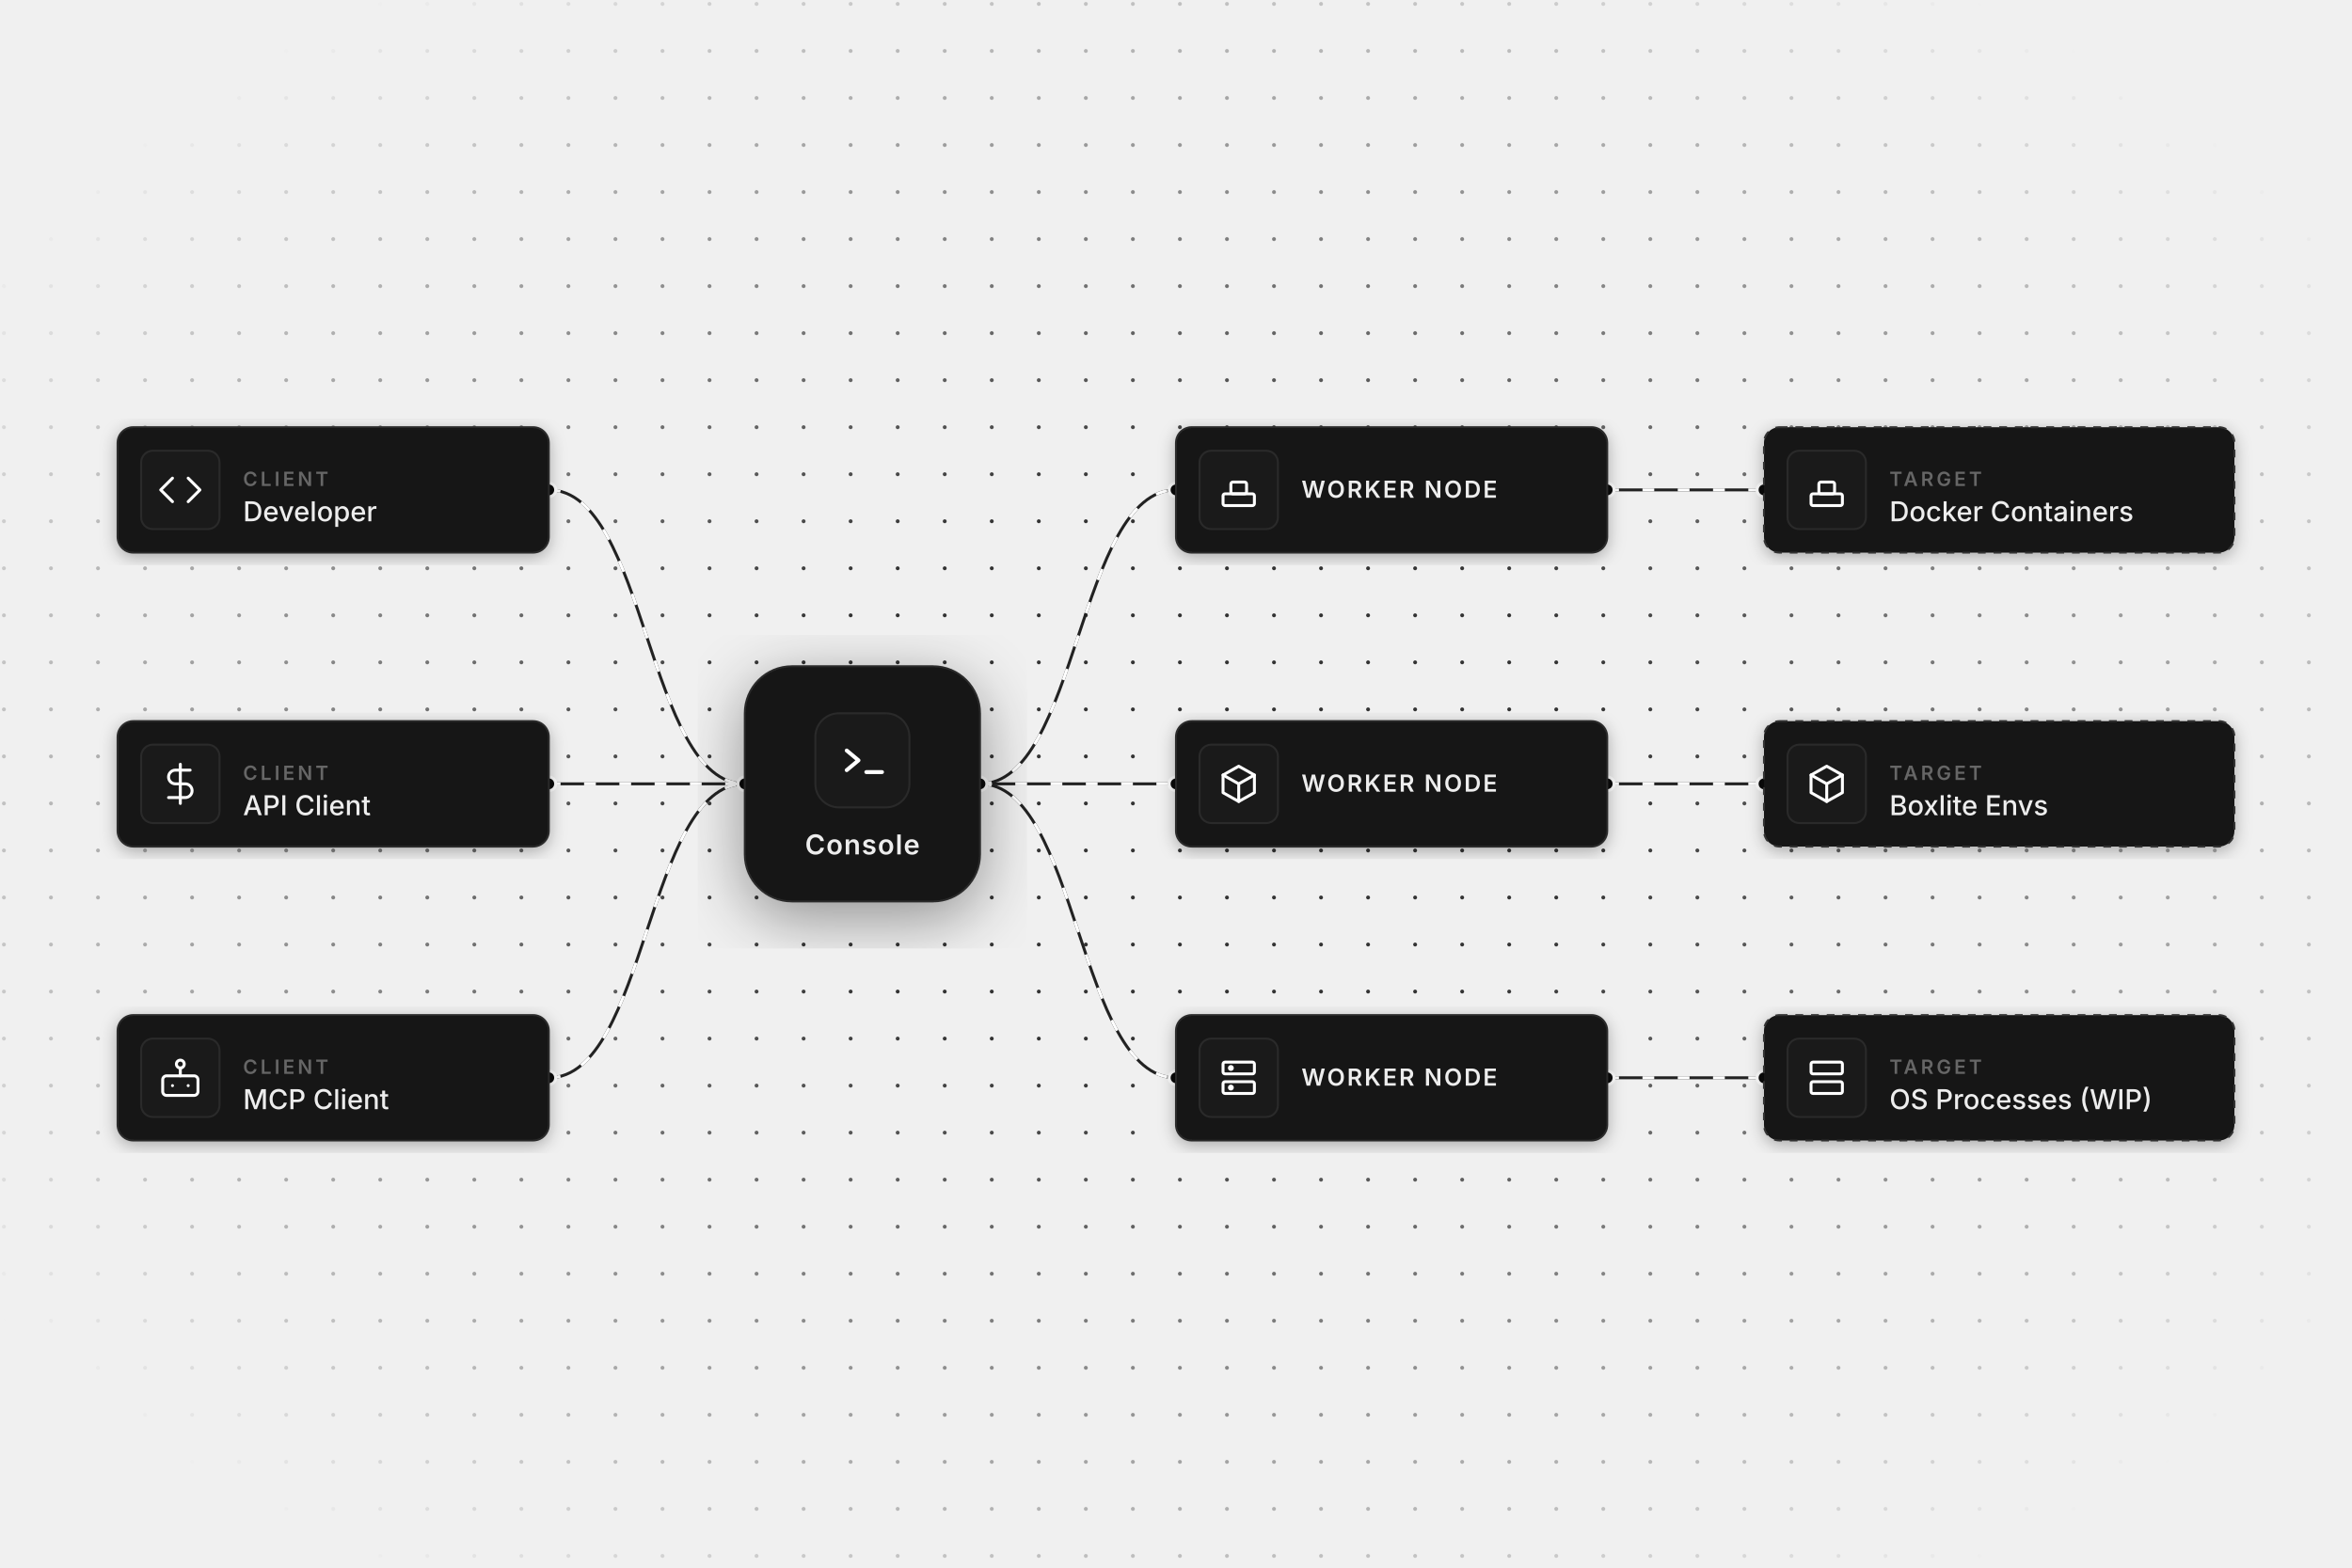
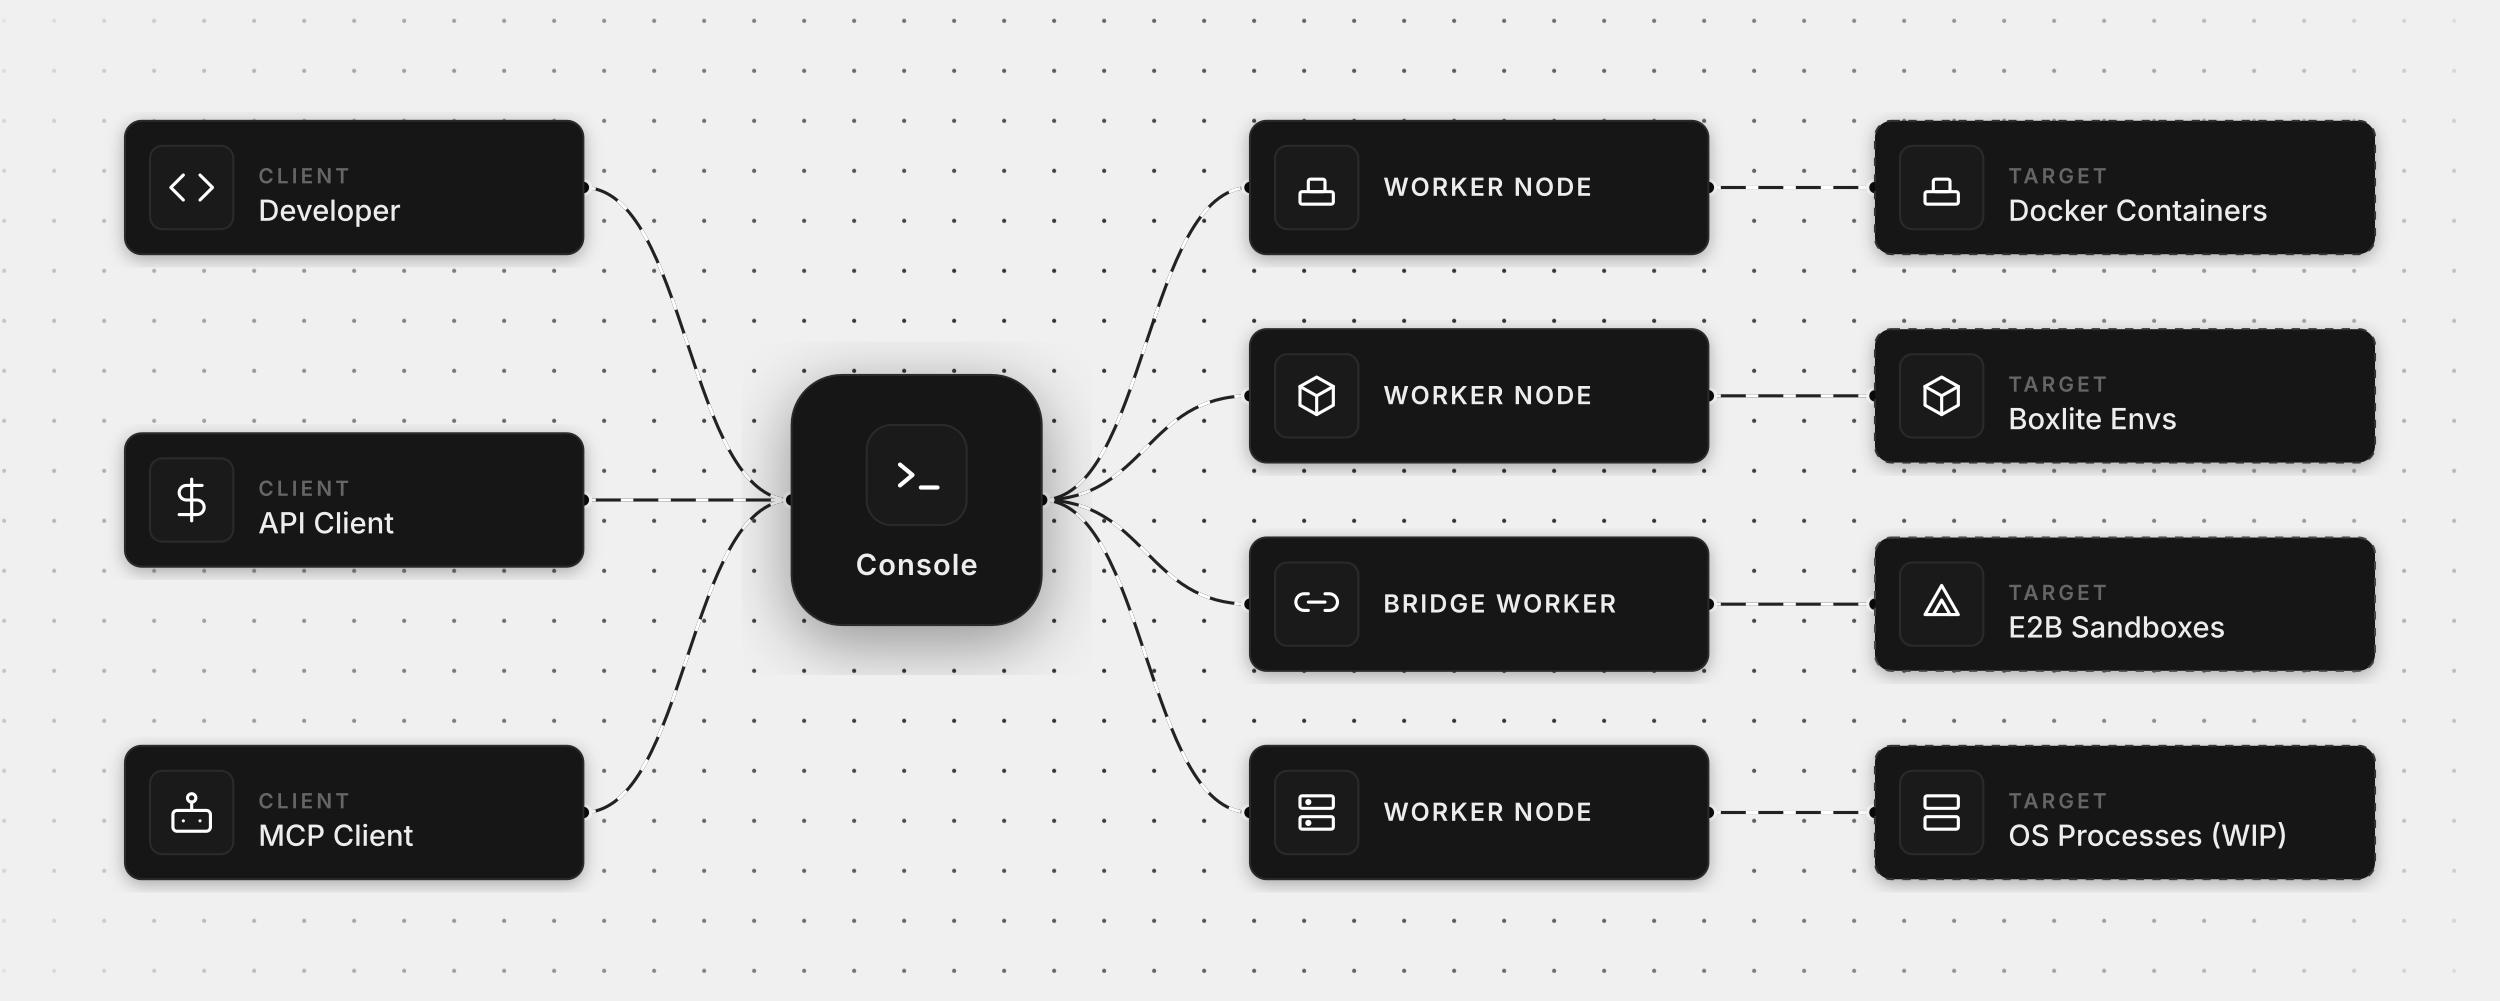
- <svg xmlns="http://www.w3.org/2000/svg" viewBox="0 0 1200 800" width="100%" height="100%" style="background-color: #0A0A0A; font-family: 'Geist', 'Inter', -apple-system, BlinkMacSystemFont, 'Segoe UI', Roboto, sans-serif;">
+ <svg xmlns="http://www.w3.org/2000/svg" viewBox="0 160 1200 480" width="100%" height="100%" style="background-color: #0A0A0A; font-family: 'Geist', 'Inter', -apple-system, BlinkMacSystemFont, 'Segoe UI', Roboto, sans-serif;">
  <defs>
    <pattern id="dot-grid" x="0" y="0" width="24" height="24" patternUnits="userSpaceOnUse">
      <circle cx="2" cy="2" r="1" fill="#333333" />
    </pattern>
    <filter id="shadow-sm" x="-10%" y="-10%" width="120%" height="120%">
      <feDropShadow dx="0" dy="2" stdDeviation="4" flood-color="#000000" flood-opacity="0.3" />
    </filter>
    <filter id="shadow-lg" x="-20%" y="-20%" width="140%" height="140%">
      <feDropShadow dx="0" dy="8" stdDeviation="16" flood-color="#000000" flood-opacity="0.4" />
    </filter>
    <path id="p1" d="M 280 250 C 330 250, 330 400, 380 400" />
    <path id="p2" d="M 280 400 L 380 400" />
    <path id="p3" d="M 280 550 C 330 550, 330 400, 380 400" />
    <path id="p4" d="M 500 400 C 550 400, 550 250, 600 250" />
-     <path id="p5" d="M 500 400 L 600 400" />
-     <path id="p6" d="M 500 400 C 550 400, 550 550, 600 550" />
-     <path id="p7" d="M 820 250 L 900 250" />
-     <path id="p8" d="M 820 400 L 900 400" />
-     <path id="p9" d="M 820 550 L 900 550" />
+     <path id="p5" d="M 500 400 C 550 400, 550 350, 600 350" />
+     <path id="p6" d="M 500 400 C 550 400, 550 450, 600 450" />
+     <path id="p7" d="M 500 400 C 550 400, 550 550, 600 550" />
+     <path id="p8" d="M 820 250 L 900 250" />
+     <path id="p9" d="M 820 350 L 900 350" />
+     <path id="p10" d="M 820 450 L 900 450" />
+     <path id="p11" d="M 820 550 L 900 550" />
    <radialGradient id="fade-gradient" cx="50%" cy="50%" r="60%">
      <stop offset="30%" stop-color="white" stop-opacity="1" />
      <stop offset="100%" stop-color="white" stop-opacity="0" />
    </radialGradient>
    <mask id="dot-mask">
      <rect width="1200" height="800" fill="url(#fade-gradient)" />
    </mask>
  </defs>
  <rect width="1200" height="800" fill="url(#dot-grid)" mask="url(#dot-mask)" />
  <g id="data-flow">
    <g stroke="#222222" stroke-width="1.5" fill="none">
      <use href="#p1" />
      <use href="#p2" />
      <use href="#p3" />
      <use href="#p4" />
      <use href="#p5" />
      <use href="#p6" />
      <use href="#p7" />
      <use href="#p8" />
      <use href="#p9" />
+       <use href="#p10" />
+       <use href="#p11" />
    </g>
    <g stroke="#FFFFFF" stroke-width="1.5" stroke-dasharray="6 12" fill="none">
      <use href="#p1">
        <animate attributeName="stroke-dashoffset" from="18" to="0" dur="1s" repeatCount="indefinite" calcMode="linear" />
      </use>
      <use href="#p2">
        <animate attributeName="stroke-dashoffset" from="18" to="0" dur="1s" repeatCount="indefinite" calcMode="linear" />
      </use>
      <use href="#p3">
        <animate attributeName="stroke-dashoffset" from="18" to="0" dur="1s" repeatCount="indefinite" calcMode="linear" />
      </use>
      <use href="#p4">
        <animate attributeName="stroke-dashoffset" from="18" to="0" dur="1s" repeatCount="indefinite" calcMode="linear" />
      </use>
      <use href="#p5">
        <animate attributeName="stroke-dashoffset" from="18" to="0" dur="1s" repeatCount="indefinite" calcMode="linear" />
      </use>
      <use href="#p6">
        <animate attributeName="stroke-dashoffset" from="18" to="0" dur="1s" repeatCount="indefinite" calcMode="linear" />
      </use>
      <use href="#p7">
        <animate attributeName="stroke-dashoffset" from="18" to="0" dur="1s" repeatCount="indefinite" calcMode="linear" />
      </use>
      <use href="#p8">
        <animate attributeName="stroke-dashoffset" from="18" to="0" dur="1s" repeatCount="indefinite" calcMode="linear" />
      </use>
      <use href="#p9">
+         <animate attributeName="stroke-dashoffset" from="18" to="0" dur="1s" repeatCount="indefinite" calcMode="linear" />
+       </use>
+       <use href="#p10">
+         <animate attributeName="stroke-dashoffset" from="18" to="0" dur="1s" repeatCount="indefinite" calcMode="linear" />
+       </use>
+       <use href="#p11">
        <animate attributeName="stroke-dashoffset" from="18" to="0" dur="1s" repeatCount="indefinite" calcMode="linear" />
      </use>
    </g>
  </g>
  <g id="anchors" fill="#0A0A0A" stroke="#FFFFFF" stroke-width="1.5">
    <circle cx="280" cy="250" r="3.5" />
    <circle cx="280" cy="400" r="3.5" />
    <circle cx="280" cy="550" r="3.5" />
    <circle cx="380" cy="400" r="3.5" />
    <circle cx="500" cy="400" r="3.5" />
    <circle cx="600" cy="250" r="3.5" />
-     <circle cx="600" cy="400" r="3.5" />
+     <circle cx="600" cy="350" r="3.5" />
+     <circle cx="600" cy="450" r="3.5" />
    <circle cx="600" cy="550" r="3.5" />
    <circle cx="820" cy="250" r="3.5" />
-     <circle cx="820" cy="400" r="3.5" />
+     <circle cx="820" cy="350" r="3.5" />
+     <circle cx="820" cy="450" r="3.5" />
    <circle cx="820" cy="550" r="3.5" />
    <circle cx="900" cy="250" r="3.5" />
-     <circle cx="900" cy="400" r="3.5" />
+     <circle cx="900" cy="350" r="3.5" />
+     <circle cx="900" cy="450" r="3.5" />
    <circle cx="900" cy="550" r="3.5" />
  </g>
  <g id="clients" transform="translate(60, 0)">
    <g transform="translate(0, 218)">
      <rect width="220" height="64" rx="8" fill="#141414" stroke="#2A2A2A" stroke-width="1" filter="url(#shadow-sm)" />
      <rect x="12" y="12" width="40" height="40" rx="6" fill="#1A1A1A" stroke="#2A2A2A" stroke-width="1" />
      <svg x="20" y="20" width="24" height="24" viewBox="0 0 24 24" fill="none" stroke="#FFFFFF" stroke-width="1.5" stroke-linecap="round" stroke-linejoin="round">
        <polyline points="16 18 22 12 16 6" />
        <polyline points="8 6 2 12 8 18" />
      </svg>
      <text x="64" y="30" font-size="10" font-weight="600" fill="#666666" letter-spacing="1.5">CLIENT</text>
      <text x="64" y="48" font-size="14" font-weight="500" fill="#EDEDED">Developer</text>
    </g>
    <g transform="translate(0, 368)">
      <rect width="220" height="64" rx="8" fill="#141414" stroke="#2A2A2A" stroke-width="1" filter="url(#shadow-sm)" />
      <rect x="12" y="12" width="40" height="40" rx="6" fill="#1A1A1A" stroke="#2A2A2A" stroke-width="1" />
      <svg x="20" y="20" width="24" height="24" viewBox="0 0 24 24" fill="none" stroke="#FFFFFF" stroke-width="1.5" stroke-linecap="round" stroke-linejoin="round">
        <path d="M12 2v20" />
        <path d="M17 5H9.5a3.5 3.5 0 0 0 0 7h5a3.5 3.5 0 0 1 0 7H6" />
      </svg>
      <text x="64" y="30" font-size="10" font-weight="600" fill="#666666" letter-spacing="1.5">CLIENT</text>
      <text x="64" y="48" font-size="14" font-weight="500" fill="#EDEDED">API Client</text>
    </g>
    <g transform="translate(0, 518)">
      <rect width="220" height="64" rx="8" fill="#141414" stroke="#2A2A2A" stroke-width="1" filter="url(#shadow-sm)" />
      <rect x="12" y="12" width="40" height="40" rx="6" fill="#1A1A1A" stroke="#2A2A2A" stroke-width="1" />
      <svg x="20" y="20" width="24" height="24" viewBox="0 0 24 24" fill="none" stroke="#FFFFFF" stroke-width="1.5" stroke-linecap="round" stroke-linejoin="round">
        <rect x="3" y="11" width="18" height="10" rx="2" />
        <circle cx="12" cy="5" r="2" />
        <path d="M12 7v4" />
        <line x1="8" y1="16" x2="8.01" y2="16" />
        <line x1="16" y1="16" x2="16.01" y2="16" />
      </svg>
      <text x="64" y="30" font-size="10" font-weight="600" fill="#666666" letter-spacing="1.5">CLIENT</text>
      <text x="64" y="48" font-size="14" font-weight="500" fill="#EDEDED">MCP Client</text>
    </g>
  </g>
  <g id="console-hub" transform="translate(440, 400)">
    <rect x="-60" y="-60" width="120" height="120" rx="24" fill="#141414" stroke="#2A2A2A" stroke-width="1" filter="url(#shadow-lg)" />
    <rect x="-24" y="-36" width="48" height="48" rx="12" fill="#1A1A1A" stroke="#2A2A2A" stroke-width="1" />
    <g transform="translate(0, -12)">
      <path d="M -8 -5 L -2 0 L -8 5" fill="none" stroke="#FFFFFF" stroke-width="2" stroke-linecap="round" stroke-linejoin="round" />
      <line x1="2" y1="6" x2="10" y2="6" fill="none" stroke="#FFFFFF" stroke-width="2" stroke-linecap="round" />
    </g>
    <text x="0" y="36" text-anchor="middle" font-size="14" font-weight="600" fill="#EDEDED" letter-spacing="0.5">Console</text>
  </g>
  <g id="workers" transform="translate(600, 0)">
    <g transform="translate(0, 218)">
      <rect width="220" height="64" rx="8" fill="#141414" stroke="#2A2A2A" stroke-width="1" filter="url(#shadow-sm)" />
      <rect x="12" y="12" width="40" height="40" rx="6" fill="#1A1A1A" stroke="#2A2A2A" stroke-width="1" />
      <svg x="20" y="20" width="24" height="24" viewBox="0 0 24 24" fill="none" stroke="#FFFFFF" stroke-width="1.5" stroke-linecap="round" stroke-linejoin="round">
        <rect x="4" y="14" width="16" height="6" rx="1" />
        <rect x="8" y="8" width="8" height="6" rx="1" />
      </svg>
      <text x="64" y="36" font-size="12" font-weight="600" fill="#EDEDED" letter-spacing="1">WORKER NODE</text>
    </g>
-     <g transform="translate(0, 368)">
+     <g transform="translate(0, 318)">
      <rect width="220" height="64" rx="8" fill="#141414" stroke="#2A2A2A" stroke-width="1" filter="url(#shadow-sm)" />
      <rect x="12" y="12" width="40" height="40" rx="6" fill="#1A1A1A" stroke="#2A2A2A" stroke-width="1" />
      <svg x="20" y="20" width="24" height="24" viewBox="0 0 24 24" fill="none" stroke="#FFFFFF" stroke-width="1.5" stroke-linecap="round" stroke-linejoin="round">
        <path d="M12 3l8 4.5v9L12 21l-8-4.5v-9L12 3z" />
        <path d="M12 12l8-4.5M12 12v9M12 12L4 7.5" />
      </svg>
      <text x="64" y="36" font-size="12" font-weight="600" fill="#EDEDED" letter-spacing="1">WORKER NODE</text>
+     </g>
+     <g transform="translate(0, 418)">
+       <rect width="220" height="64" rx="8" fill="#141414" stroke="#2A2A2A" stroke-width="1" filter="url(#shadow-sm)" />
+       <rect x="12" y="12" width="40" height="40" rx="6" fill="#1A1A1A" stroke="#2A2A2A" stroke-width="1" />
+       <svg x="20" y="20" width="24" height="24" viewBox="0 0 24 24" fill="none" stroke="#FFFFFF" stroke-width="1.5" stroke-linecap="round" stroke-linejoin="round">
+         <path d="M8 7H6a4 4 0 0 0 0 8h2" />
+         <path d="M16 7h2a4 4 0 0 1 0 8h-2" />
+         <path d="M8 11h8" />
+       </svg>
+       <text x="64" y="36" font-size="12" font-weight="600" fill="#EDEDED" letter-spacing="1">BRIDGE WORKER</text>
    </g>
    <g transform="translate(0, 518)">
      <rect width="220" height="64" rx="8" fill="#141414" stroke="#2A2A2A" stroke-width="1" filter="url(#shadow-sm)" />
      <rect x="12" y="12" width="40" height="40" rx="6" fill="#1A1A1A" stroke="#2A2A2A" stroke-width="1" />
      <svg x="20" y="20" width="24" height="24" viewBox="0 0 24 24" fill="none" stroke="#FFFFFF" stroke-width="1.5" stroke-linecap="round" stroke-linejoin="round">
        <rect x="4" y="4" width="16" height="6" rx="1" />
        <rect x="4" y="14" width="16" height="6" rx="1" />
        <circle cx="8" cy="7" r="1.5" fill="#FFFFFF" stroke="none" />
        <circle cx="8" cy="17" r="1.5" fill="#FFFFFF" stroke="none" />
      </svg>
      <text x="64" y="36" font-size="12" font-weight="600" fill="#EDEDED" letter-spacing="1">WORKER NODE</text>
    </g>
  </g>
  <g id="environments" transform="translate(900, 0)">
    <g transform="translate(0, 218)">
      <rect width="240" height="64" rx="8" fill="#141414" stroke="#333333" stroke-width="1" stroke-dasharray="4 4" filter="url(#shadow-sm)" />
      <rect x="12" y="12" width="40" height="40" rx="6" fill="#1A1A1A" stroke="#2A2A2A" stroke-width="1" />
      <svg x="20" y="20" width="24" height="24" viewBox="0 0 24 24" fill="none" stroke="#FFFFFF" stroke-width="1.5" stroke-linecap="round" stroke-linejoin="round">
        <rect x="4" y="14" width="16" height="6" rx="1" />
        <rect x="8" y="8" width="8" height="6" rx="1" />
      </svg>
      <text x="64" y="30" font-size="10" font-weight="600" fill="#666666" letter-spacing="1.5">TARGET</text>
      <text x="64" y="48" font-size="14" font-weight="500" fill="#EDEDED">Docker Containers</text>
    </g>
-     <g transform="translate(0, 368)">
+     <g transform="translate(0, 318)">
      <rect width="240" height="64" rx="8" fill="#141414" stroke="#333333" stroke-width="1" stroke-dasharray="4 4" filter="url(#shadow-sm)" />
      <rect x="12" y="12" width="40" height="40" rx="6" fill="#1A1A1A" stroke="#2A2A2A" stroke-width="1" />
      <svg x="20" y="20" width="24" height="24" viewBox="0 0 24 24" fill="none" stroke="#FFFFFF" stroke-width="1.5" stroke-linecap="round" stroke-linejoin="round">
        <path d="M12 3l8 4.5v9L12 21l-8-4.5v-9L12 3z" />
        <path d="M12 12l8-4.5M12 12v9M12 12L4 7.5" />
      </svg>
      <text x="64" y="30" font-size="10" font-weight="600" fill="#666666" letter-spacing="1.5">TARGET</text>
      <text x="64" y="48" font-size="14" font-weight="500" fill="#EDEDED">Boxlite Envs</text>
    </g>
+     <g transform="translate(0, 418)">
+       <rect width="240" height="64" rx="8" fill="#141414" stroke="#444444" stroke-width="1" stroke-dasharray="4 4" filter="url(#shadow-sm)" />
+       <rect x="12" y="12" width="40" height="40" rx="6" fill="#1A1A1A" stroke="#2A2A2A" stroke-width="1" />
+       <svg x="20" y="20" width="24" height="24" viewBox="0 0 24 24" fill="none" stroke="#FFFFFF" stroke-width="1.5" stroke-linecap="round" stroke-linejoin="round">
+         <path d="M4 17L12 3l8 14H4z" />
+         <path d="M8 17l4-7 4 7" />
+       </svg>
+       <text x="64" y="30" font-size="10" font-weight="600" fill="#666666" letter-spacing="1.5">TARGET</text>
+       <text x="64" y="48" font-size="14" font-weight="500" fill="#EDEDED">E2B Sandboxes</text>
+     </g>
    <g transform="translate(0, 518)">
      <rect width="240" height="64" rx="8" fill="#141414" stroke="#333333" stroke-width="1" stroke-dasharray="4 4" filter="url(#shadow-sm)" />
      <rect x="12" y="12" width="40" height="40" rx="6" fill="#1A1A1A" stroke="#2A2A2A" stroke-width="1" />
      <svg x="20" y="20" width="24" height="24" viewBox="0 0 24 24" fill="none" stroke="#FFFFFF" stroke-width="1.5" stroke-linecap="round" stroke-linejoin="round">
        <rect x="4" y="4" width="16" height="6" rx="1" />
        <rect x="4" y="14" width="16" height="6" rx="1" />
      </svg>
      <text x="64" y="30" font-size="10" font-weight="600" fill="#666666" letter-spacing="1.5">TARGET</text>
      <text x="64" y="48" font-size="14" font-weight="500" fill="#EDEDED">OS Processes  (WIP)</text>
    </g>
  </g>
</svg>
